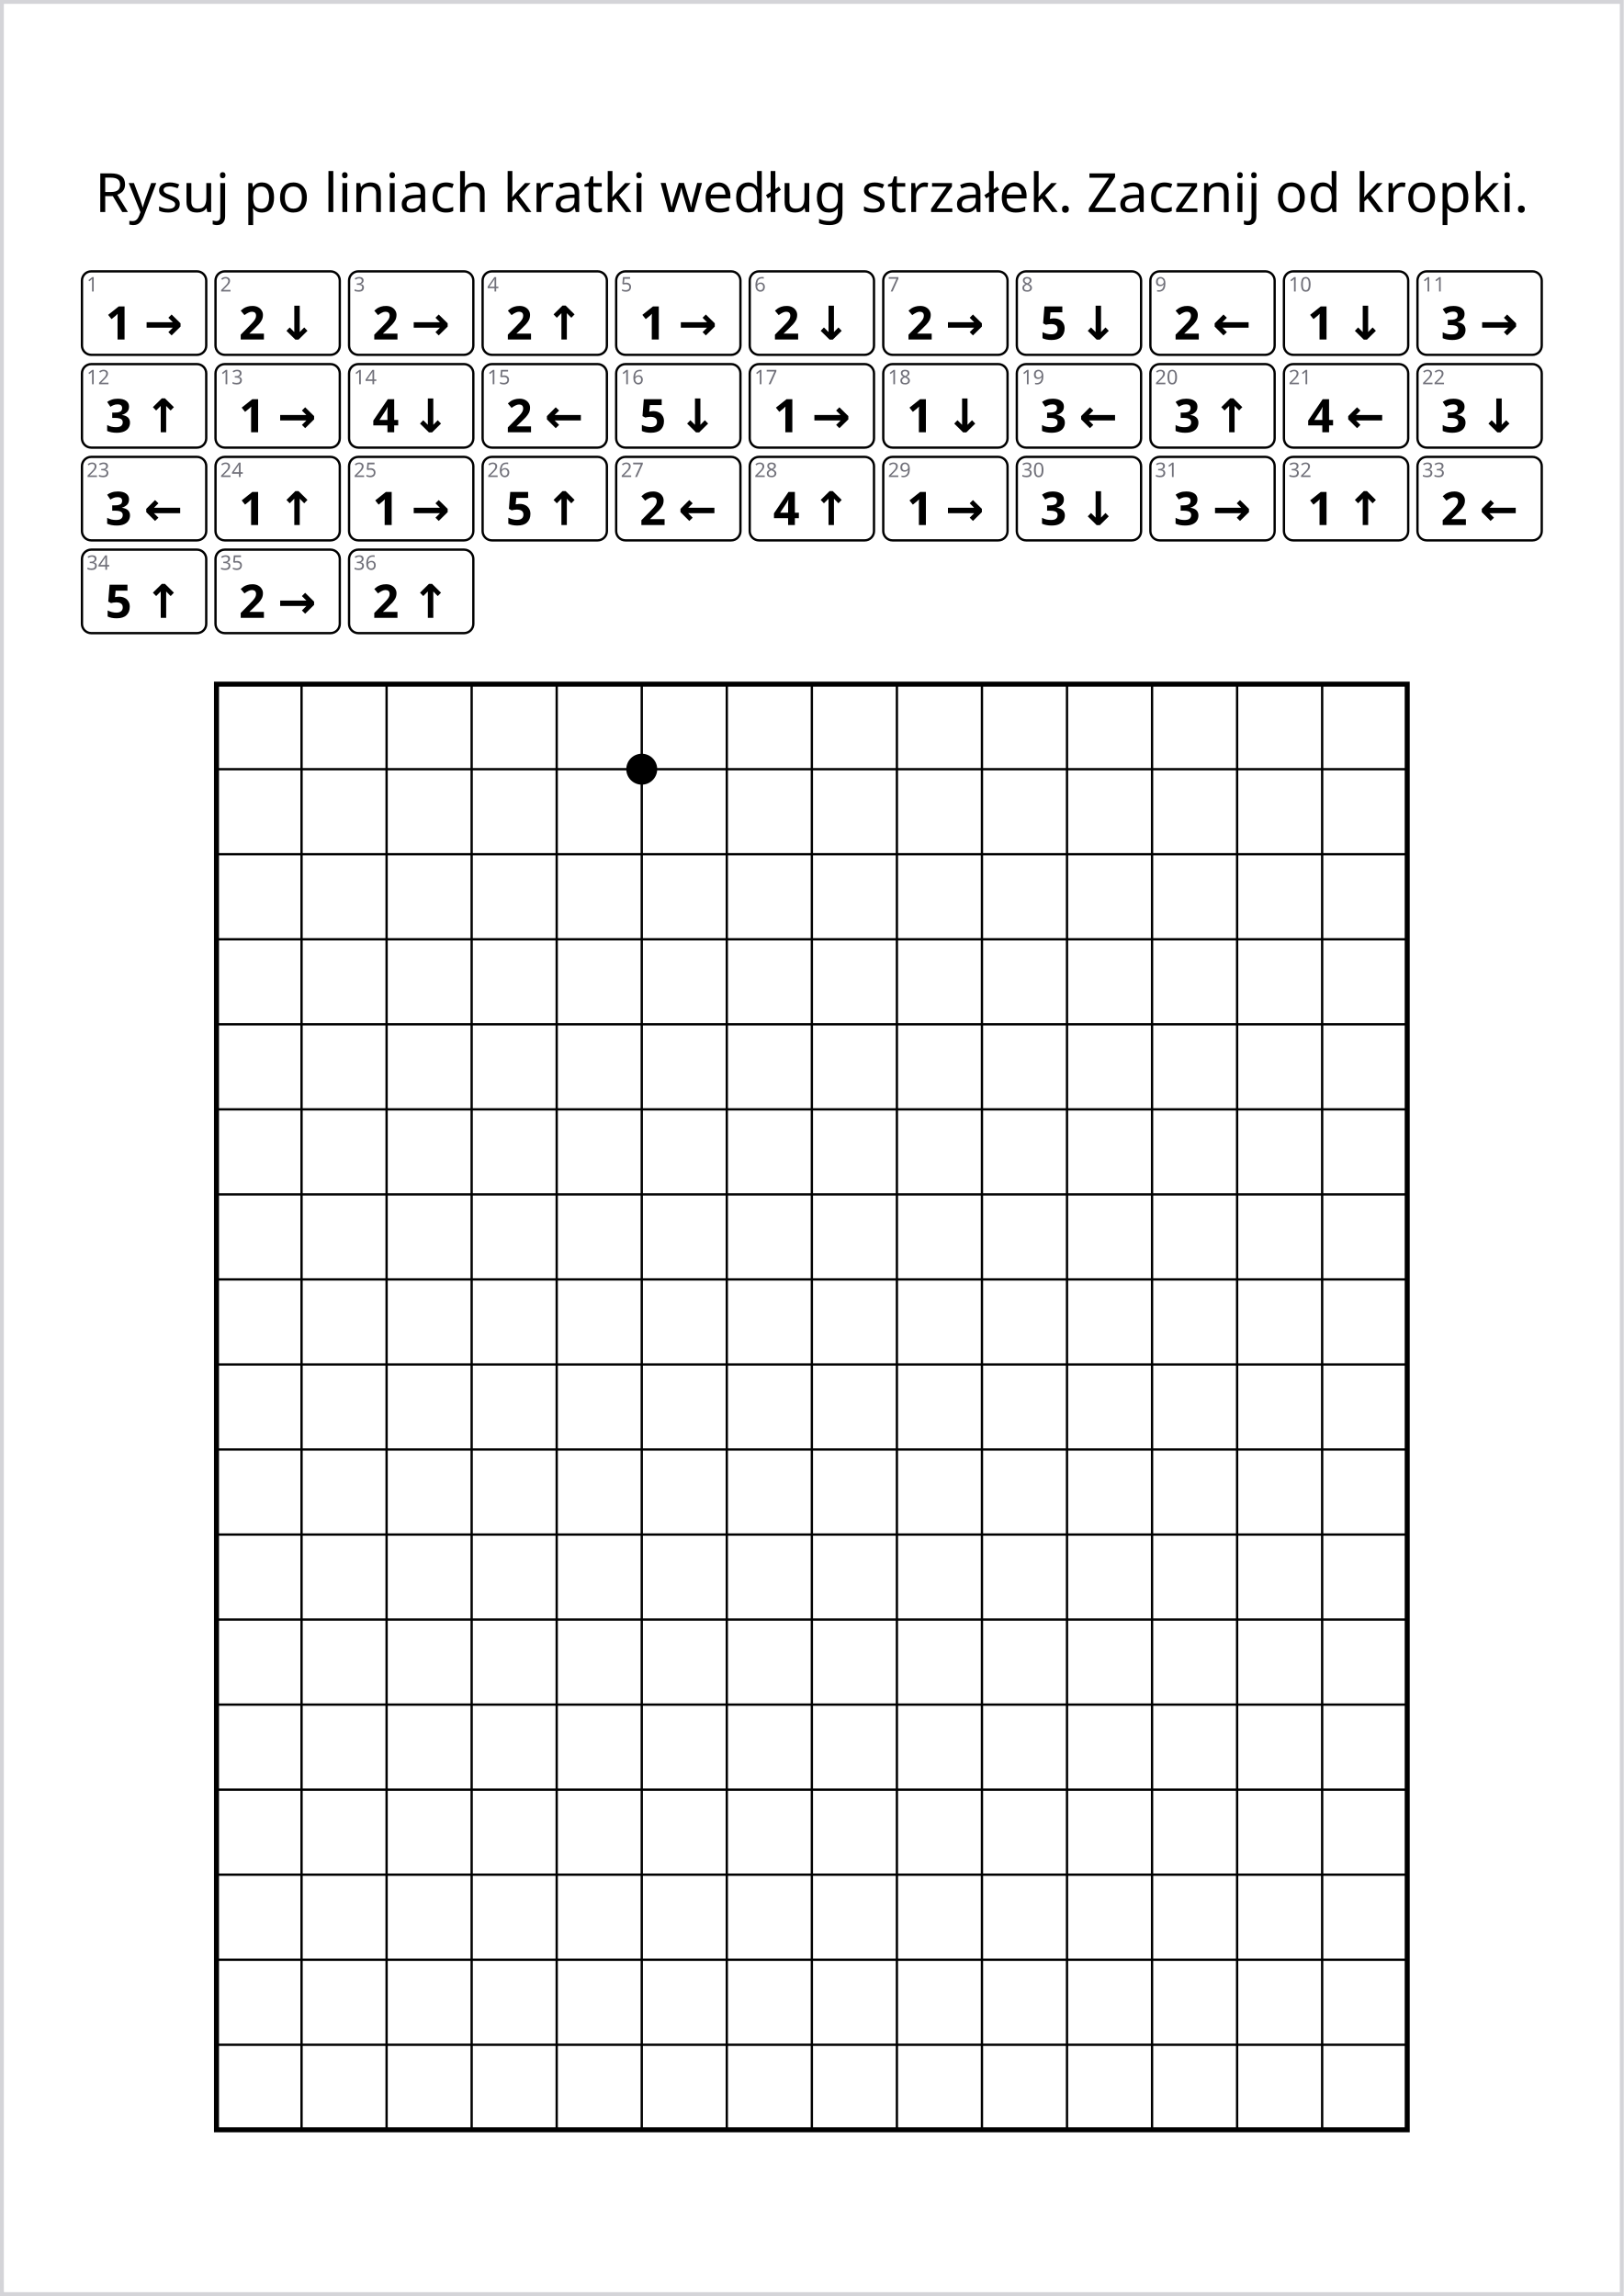
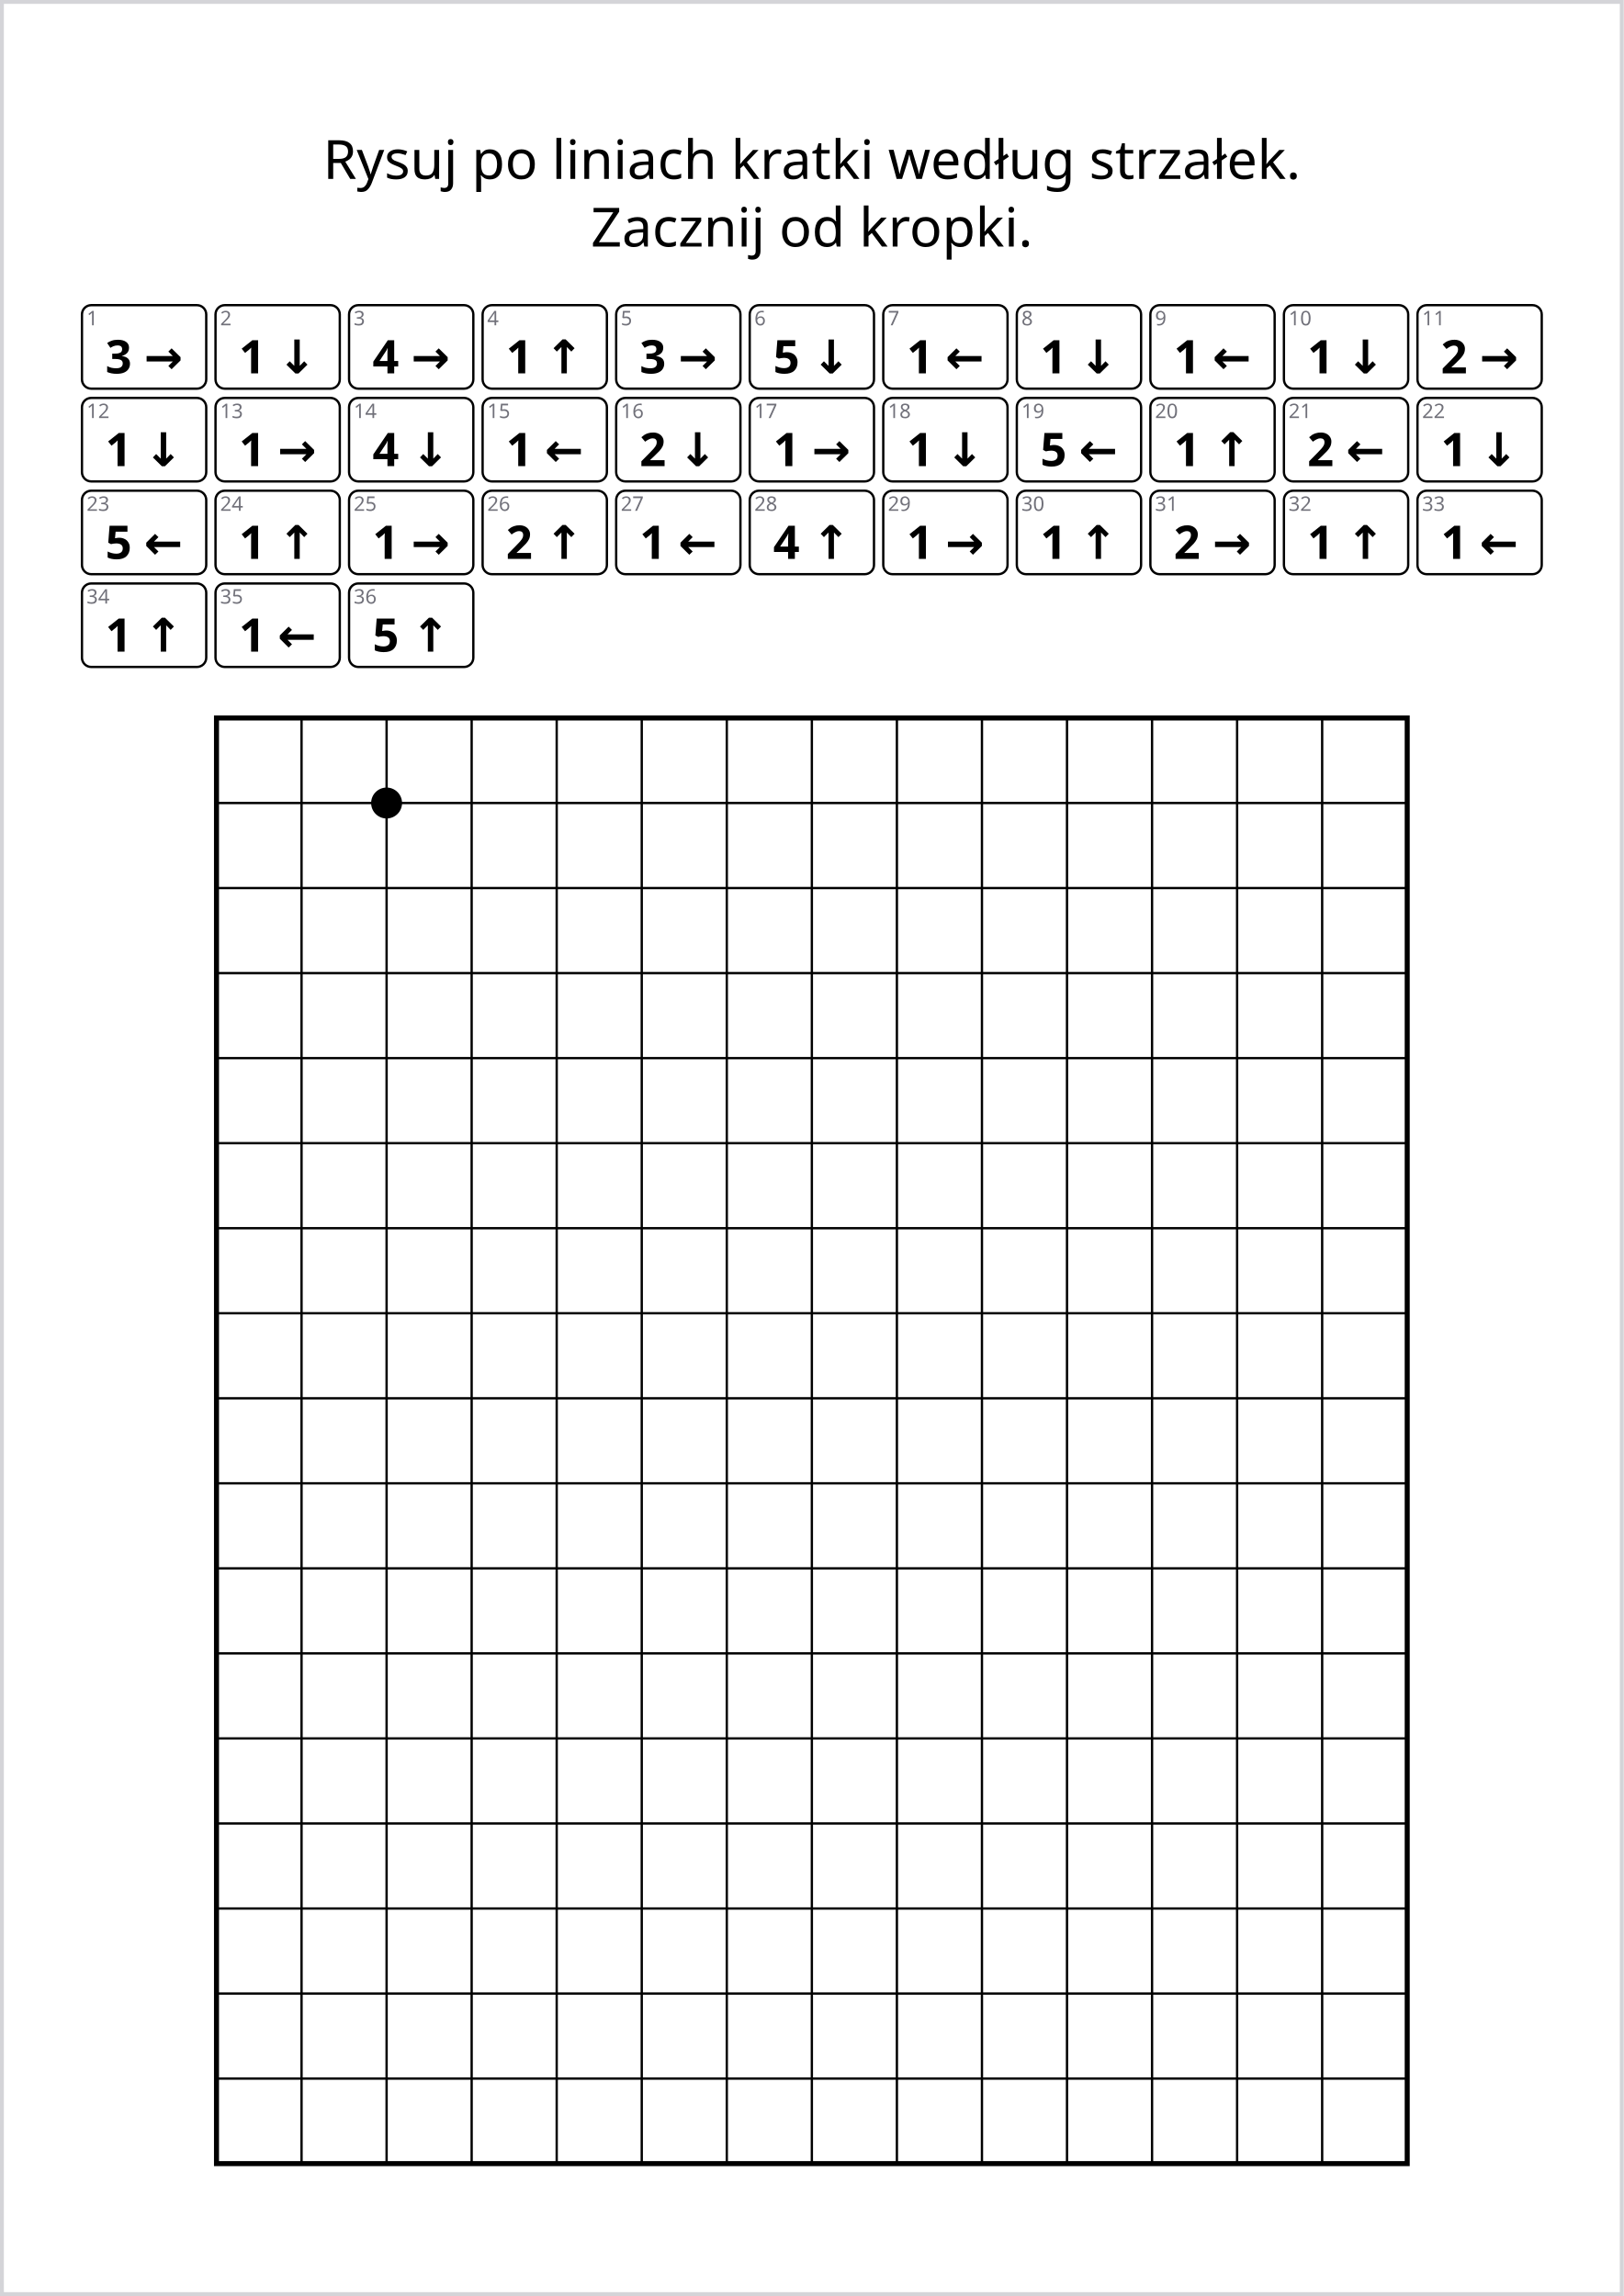
<svg xmlns="http://www.w3.org/2000/svg" viewBox="0 0 210 297" width="210" height="297">
  <rect width="210" height="297" fill="#fff" />
  <rect x="0.25" y="0.25" width="209.5" height="296.5" fill="none" stroke="#d4d4d8" stroke-width="0.5" />
-   <text x="105" y="25" fill="#000" font-family="ui-sans-serif, system-ui, sans-serif" font-size="7" text-anchor="middle" dominant-baseline="middle">Rysuj po liniach kratki według strzałek. Zacznij od kropki.</text>
-   <rect x="10.6" y="35.1" width="16.073" height="10.8" rx="1.2" fill="none" stroke="#000" stroke-width="0.3" />
-   <text x="11.2" y="37.7" fill="#71717a" font-family="ui-sans-serif, system-ui, sans-serif" font-size="2.6">1</text>
-   <text x="18.636" y="41.8" fill="#000" font-family="ui-sans-serif, system-ui, sans-serif" font-size="6" font-weight="bold" text-anchor="middle" dominant-baseline="middle">1 →</text>
-   <rect x="27.873" y="35.1" width="16.073" height="10.8" rx="1.2" fill="none" stroke="#000" stroke-width="0.3" />
-   <text x="28.473" y="37.7" fill="#71717a" font-family="ui-sans-serif, system-ui, sans-serif" font-size="2.6">2</text>
-   <text x="35.909" y="41.8" fill="#000" font-family="ui-sans-serif, system-ui, sans-serif" font-size="6" font-weight="bold" text-anchor="middle" dominant-baseline="middle">2 ↓</text>
-   <rect x="45.145" y="35.1" width="16.073" height="10.8" rx="1.2" fill="none" stroke="#000" stroke-width="0.3" />
-   <text x="45.745" y="37.7" fill="#71717a" font-family="ui-sans-serif, system-ui, sans-serif" font-size="2.6">3</text>
-   <text x="53.182" y="41.8" fill="#000" font-family="ui-sans-serif, system-ui, sans-serif" font-size="6" font-weight="bold" text-anchor="middle" dominant-baseline="middle">2 →</text>
-   <rect x="62.418" y="35.1" width="16.073" height="10.8" rx="1.2" fill="none" stroke="#000" stroke-width="0.3" />
-   <text x="63.018" y="37.7" fill="#71717a" font-family="ui-sans-serif, system-ui, sans-serif" font-size="2.6">4</text>
-   <text x="70.455" y="41.8" fill="#000" font-family="ui-sans-serif, system-ui, sans-serif" font-size="6" font-weight="bold" text-anchor="middle" dominant-baseline="middle">2 ↑</text>
-   <rect x="79.691" y="35.1" width="16.073" height="10.8" rx="1.2" fill="none" stroke="#000" stroke-width="0.3" />
-   <text x="80.291" y="37.7" fill="#71717a" font-family="ui-sans-serif, system-ui, sans-serif" font-size="2.6">5</text>
-   <text x="87.727" y="41.8" fill="#000" font-family="ui-sans-serif, system-ui, sans-serif" font-size="6" font-weight="bold" text-anchor="middle" dominant-baseline="middle">1 →</text>
-   <rect x="96.964" y="35.1" width="16.073" height="10.8" rx="1.2" fill="none" stroke="#000" stroke-width="0.3" />
-   <text x="97.564" y="37.7" fill="#71717a" font-family="ui-sans-serif, system-ui, sans-serif" font-size="2.6">6</text>
-   <text x="105" y="41.8" fill="#000" font-family="ui-sans-serif, system-ui, sans-serif" font-size="6" font-weight="bold" text-anchor="middle" dominant-baseline="middle">2 ↓</text>
-   <rect x="114.236" y="35.1" width="16.073" height="10.8" rx="1.2" fill="none" stroke="#000" stroke-width="0.3" />
-   <text x="114.836" y="37.7" fill="#71717a" font-family="ui-sans-serif, system-ui, sans-serif" font-size="2.6">7</text>
-   <text x="122.273" y="41.8" fill="#000" font-family="ui-sans-serif, system-ui, sans-serif" font-size="6" font-weight="bold" text-anchor="middle" dominant-baseline="middle">2 →</text>
-   <rect x="131.509" y="35.1" width="16.073" height="10.8" rx="1.2" fill="none" stroke="#000" stroke-width="0.3" />
-   <text x="132.109" y="37.7" fill="#71717a" font-family="ui-sans-serif, system-ui, sans-serif" font-size="2.6">8</text>
-   <text x="139.545" y="41.8" fill="#000" font-family="ui-sans-serif, system-ui, sans-serif" font-size="6" font-weight="bold" text-anchor="middle" dominant-baseline="middle">5 ↓</text>
-   <rect x="148.782" y="35.1" width="16.073" height="10.8" rx="1.2" fill="none" stroke="#000" stroke-width="0.3" />
-   <text x="149.382" y="37.7" fill="#71717a" font-family="ui-sans-serif, system-ui, sans-serif" font-size="2.6">9</text>
-   <text x="156.818" y="41.8" fill="#000" font-family="ui-sans-serif, system-ui, sans-serif" font-size="6" font-weight="bold" text-anchor="middle" dominant-baseline="middle">2 ←</text>
-   <rect x="166.055" y="35.1" width="16.073" height="10.8" rx="1.2" fill="none" stroke="#000" stroke-width="0.3" />
-   <text x="166.655" y="37.7" fill="#71717a" font-family="ui-sans-serif, system-ui, sans-serif" font-size="2.6">10</text>
-   <text x="174.091" y="41.8" fill="#000" font-family="ui-sans-serif, system-ui, sans-serif" font-size="6" font-weight="bold" text-anchor="middle" dominant-baseline="middle">1 ↓</text>
-   <rect x="183.327" y="35.1" width="16.073" height="10.8" rx="1.2" fill="none" stroke="#000" stroke-width="0.3" />
-   <text x="183.927" y="37.7" fill="#71717a" font-family="ui-sans-serif, system-ui, sans-serif" font-size="2.6">11</text>
-   <text x="191.364" y="41.8" fill="#000" font-family="ui-sans-serif, system-ui, sans-serif" font-size="6" font-weight="bold" text-anchor="middle" dominant-baseline="middle">3 →</text>
-   <rect x="10.6" y="47.1" width="16.073" height="10.8" rx="1.2" fill="none" stroke="#000" stroke-width="0.3" />
-   <text x="11.2" y="49.7" fill="#71717a" font-family="ui-sans-serif, system-ui, sans-serif" font-size="2.6">12</text>
-   <text x="18.636" y="53.8" fill="#000" font-family="ui-sans-serif, system-ui, sans-serif" font-size="6" font-weight="bold" text-anchor="middle" dominant-baseline="middle">3 ↑</text>
-   <rect x="27.873" y="47.1" width="16.073" height="10.8" rx="1.2" fill="none" stroke="#000" stroke-width="0.3" />
-   <text x="28.473" y="49.7" fill="#71717a" font-family="ui-sans-serif, system-ui, sans-serif" font-size="2.6">13</text>
-   <text x="35.909" y="53.8" fill="#000" font-family="ui-sans-serif, system-ui, sans-serif" font-size="6" font-weight="bold" text-anchor="middle" dominant-baseline="middle">1 →</text>
-   <rect x="45.145" y="47.1" width="16.073" height="10.8" rx="1.2" fill="none" stroke="#000" stroke-width="0.3" />
-   <text x="45.745" y="49.7" fill="#71717a" font-family="ui-sans-serif, system-ui, sans-serif" font-size="2.6">14</text>
-   <text x="53.182" y="53.8" fill="#000" font-family="ui-sans-serif, system-ui, sans-serif" font-size="6" font-weight="bold" text-anchor="middle" dominant-baseline="middle">4 ↓</text>
-   <rect x="62.418" y="47.1" width="16.073" height="10.8" rx="1.2" fill="none" stroke="#000" stroke-width="0.3" />
-   <text x="63.018" y="49.7" fill="#71717a" font-family="ui-sans-serif, system-ui, sans-serif" font-size="2.6">15</text>
-   <text x="70.455" y="53.8" fill="#000" font-family="ui-sans-serif, system-ui, sans-serif" font-size="6" font-weight="bold" text-anchor="middle" dominant-baseline="middle">2 ←</text>
-   <rect x="79.691" y="47.1" width="16.073" height="10.8" rx="1.2" fill="none" stroke="#000" stroke-width="0.3" />
-   <text x="80.291" y="49.7" fill="#71717a" font-family="ui-sans-serif, system-ui, sans-serif" font-size="2.6">16</text>
-   <text x="87.727" y="53.8" fill="#000" font-family="ui-sans-serif, system-ui, sans-serif" font-size="6" font-weight="bold" text-anchor="middle" dominant-baseline="middle">5 ↓</text>
-   <rect x="96.964" y="47.1" width="16.073" height="10.8" rx="1.2" fill="none" stroke="#000" stroke-width="0.3" />
-   <text x="97.564" y="49.7" fill="#71717a" font-family="ui-sans-serif, system-ui, sans-serif" font-size="2.6">17</text>
-   <text x="105" y="53.8" fill="#000" font-family="ui-sans-serif, system-ui, sans-serif" font-size="6" font-weight="bold" text-anchor="middle" dominant-baseline="middle">1 →</text>
-   <rect x="114.236" y="47.1" width="16.073" height="10.8" rx="1.2" fill="none" stroke="#000" stroke-width="0.3" />
-   <text x="114.836" y="49.7" fill="#71717a" font-family="ui-sans-serif, system-ui, sans-serif" font-size="2.6">18</text>
-   <text x="122.273" y="53.8" fill="#000" font-family="ui-sans-serif, system-ui, sans-serif" font-size="6" font-weight="bold" text-anchor="middle" dominant-baseline="middle">1 ↓</text>
-   <rect x="131.509" y="47.1" width="16.073" height="10.8" rx="1.2" fill="none" stroke="#000" stroke-width="0.3" />
-   <text x="132.109" y="49.7" fill="#71717a" font-family="ui-sans-serif, system-ui, sans-serif" font-size="2.6">19</text>
-   <text x="139.545" y="53.8" fill="#000" font-family="ui-sans-serif, system-ui, sans-serif" font-size="6" font-weight="bold" text-anchor="middle" dominant-baseline="middle">3 ←</text>
-   <rect x="148.782" y="47.1" width="16.073" height="10.8" rx="1.2" fill="none" stroke="#000" stroke-width="0.3" />
-   <text x="149.382" y="49.7" fill="#71717a" font-family="ui-sans-serif, system-ui, sans-serif" font-size="2.6">20</text>
-   <text x="156.818" y="53.8" fill="#000" font-family="ui-sans-serif, system-ui, sans-serif" font-size="6" font-weight="bold" text-anchor="middle" dominant-baseline="middle">3 ↑</text>
-   <rect x="166.055" y="47.1" width="16.073" height="10.8" rx="1.2" fill="none" stroke="#000" stroke-width="0.3" />
-   <text x="166.655" y="49.7" fill="#71717a" font-family="ui-sans-serif, system-ui, sans-serif" font-size="2.6">21</text>
-   <text x="174.091" y="53.8" fill="#000" font-family="ui-sans-serif, system-ui, sans-serif" font-size="6" font-weight="bold" text-anchor="middle" dominant-baseline="middle">4 ←</text>
-   <rect x="183.327" y="47.1" width="16.073" height="10.8" rx="1.2" fill="none" stroke="#000" stroke-width="0.3" />
-   <text x="183.927" y="49.7" fill="#71717a" font-family="ui-sans-serif, system-ui, sans-serif" font-size="2.6">22</text>
-   <text x="191.364" y="53.8" fill="#000" font-family="ui-sans-serif, system-ui, sans-serif" font-size="6" font-weight="bold" text-anchor="middle" dominant-baseline="middle">3 ↓</text>
-   <rect x="10.6" y="59.1" width="16.073" height="10.8" rx="1.2" fill="none" stroke="#000" stroke-width="0.3" />
-   <text x="11.2" y="61.7" fill="#71717a" font-family="ui-sans-serif, system-ui, sans-serif" font-size="2.6">23</text>
-   <text x="18.636" y="65.8" fill="#000" font-family="ui-sans-serif, system-ui, sans-serif" font-size="6" font-weight="bold" text-anchor="middle" dominant-baseline="middle">3 ←</text>
-   <rect x="27.873" y="59.1" width="16.073" height="10.8" rx="1.2" fill="none" stroke="#000" stroke-width="0.3" />
-   <text x="28.473" y="61.7" fill="#71717a" font-family="ui-sans-serif, system-ui, sans-serif" font-size="2.6">24</text>
-   <text x="35.909" y="65.8" fill="#000" font-family="ui-sans-serif, system-ui, sans-serif" font-size="6" font-weight="bold" text-anchor="middle" dominant-baseline="middle">1 ↑</text>
-   <rect x="45.145" y="59.1" width="16.073" height="10.8" rx="1.2" fill="none" stroke="#000" stroke-width="0.3" />
-   <text x="45.745" y="61.7" fill="#71717a" font-family="ui-sans-serif, system-ui, sans-serif" font-size="2.6">25</text>
-   <text x="53.182" y="65.8" fill="#000" font-family="ui-sans-serif, system-ui, sans-serif" font-size="6" font-weight="bold" text-anchor="middle" dominant-baseline="middle">1 →</text>
-   <rect x="62.418" y="59.1" width="16.073" height="10.8" rx="1.2" fill="none" stroke="#000" stroke-width="0.3" />
-   <text x="63.018" y="61.7" fill="#71717a" font-family="ui-sans-serif, system-ui, sans-serif" font-size="2.6">26</text>
-   <text x="70.455" y="65.8" fill="#000" font-family="ui-sans-serif, system-ui, sans-serif" font-size="6" font-weight="bold" text-anchor="middle" dominant-baseline="middle">5 ↑</text>
-   <rect x="79.691" y="59.1" width="16.073" height="10.8" rx="1.2" fill="none" stroke="#000" stroke-width="0.3" />
-   <text x="80.291" y="61.7" fill="#71717a" font-family="ui-sans-serif, system-ui, sans-serif" font-size="2.6">27</text>
-   <text x="87.727" y="65.8" fill="#000" font-family="ui-sans-serif, system-ui, sans-serif" font-size="6" font-weight="bold" text-anchor="middle" dominant-baseline="middle">2 ←</text>
-   <rect x="96.964" y="59.1" width="16.073" height="10.8" rx="1.2" fill="none" stroke="#000" stroke-width="0.3" />
-   <text x="97.564" y="61.7" fill="#71717a" font-family="ui-sans-serif, system-ui, sans-serif" font-size="2.6">28</text>
-   <text x="105" y="65.8" fill="#000" font-family="ui-sans-serif, system-ui, sans-serif" font-size="6" font-weight="bold" text-anchor="middle" dominant-baseline="middle">4 ↑</text>
-   <rect x="114.236" y="59.1" width="16.073" height="10.8" rx="1.2" fill="none" stroke="#000" stroke-width="0.3" />
-   <text x="114.836" y="61.7" fill="#71717a" font-family="ui-sans-serif, system-ui, sans-serif" font-size="2.6">29</text>
-   <text x="122.273" y="65.8" fill="#000" font-family="ui-sans-serif, system-ui, sans-serif" font-size="6" font-weight="bold" text-anchor="middle" dominant-baseline="middle">1 →</text>
-   <rect x="131.509" y="59.1" width="16.073" height="10.8" rx="1.2" fill="none" stroke="#000" stroke-width="0.3" />
-   <text x="132.109" y="61.7" fill="#71717a" font-family="ui-sans-serif, system-ui, sans-serif" font-size="2.6">30</text>
-   <text x="139.545" y="65.8" fill="#000" font-family="ui-sans-serif, system-ui, sans-serif" font-size="6" font-weight="bold" text-anchor="middle" dominant-baseline="middle">3 ↓</text>
-   <rect x="148.782" y="59.1" width="16.073" height="10.8" rx="1.2" fill="none" stroke="#000" stroke-width="0.3" />
-   <text x="149.382" y="61.7" fill="#71717a" font-family="ui-sans-serif, system-ui, sans-serif" font-size="2.6">31</text>
-   <text x="156.818" y="65.8" fill="#000" font-family="ui-sans-serif, system-ui, sans-serif" font-size="6" font-weight="bold" text-anchor="middle" dominant-baseline="middle">3 →</text>
-   <rect x="166.055" y="59.1" width="16.073" height="10.8" rx="1.2" fill="none" stroke="#000" stroke-width="0.3" />
-   <text x="166.655" y="61.7" fill="#71717a" font-family="ui-sans-serif, system-ui, sans-serif" font-size="2.6">32</text>
-   <text x="174.091" y="65.8" fill="#000" font-family="ui-sans-serif, system-ui, sans-serif" font-size="6" font-weight="bold" text-anchor="middle" dominant-baseline="middle">1 ↑</text>
-   <rect x="183.327" y="59.1" width="16.073" height="10.8" rx="1.2" fill="none" stroke="#000" stroke-width="0.3" />
-   <text x="183.927" y="61.7" fill="#71717a" font-family="ui-sans-serif, system-ui, sans-serif" font-size="2.6">33</text>
-   <text x="191.364" y="65.8" fill="#000" font-family="ui-sans-serif, system-ui, sans-serif" font-size="6" font-weight="bold" text-anchor="middle" dominant-baseline="middle">2 ←</text>
-   <rect x="10.6" y="71.1" width="16.073" height="10.8" rx="1.2" fill="none" stroke="#000" stroke-width="0.3" />
-   <text x="11.2" y="73.7" fill="#71717a" font-family="ui-sans-serif, system-ui, sans-serif" font-size="2.6">34</text>
-   <text x="18.636" y="77.8" fill="#000" font-family="ui-sans-serif, system-ui, sans-serif" font-size="6" font-weight="bold" text-anchor="middle" dominant-baseline="middle">5 ↑</text>
-   <rect x="27.873" y="71.1" width="16.073" height="10.8" rx="1.2" fill="none" stroke="#000" stroke-width="0.3" />
-   <text x="28.473" y="73.7" fill="#71717a" font-family="ui-sans-serif, system-ui, sans-serif" font-size="2.6">35</text>
-   <text x="35.909" y="77.8" fill="#000" font-family="ui-sans-serif, system-ui, sans-serif" font-size="6" font-weight="bold" text-anchor="middle" dominant-baseline="middle">2 →</text>
-   <rect x="45.145" y="71.1" width="16.073" height="10.8" rx="1.2" fill="none" stroke="#000" stroke-width="0.3" />
-   <text x="45.745" y="73.7" fill="#71717a" font-family="ui-sans-serif, system-ui, sans-serif" font-size="2.6">36</text>
-   <text x="53.182" y="77.8" fill="#000" font-family="ui-sans-serif, system-ui, sans-serif" font-size="6" font-weight="bold" text-anchor="middle" dominant-baseline="middle">2 ↑</text>
+   <text x="105" y="23.145" fill="#000" font-family="ui-sans-serif, system-ui, sans-serif" font-size="7" text-anchor="middle">Rysuj po liniach kratki według strzałek.</text>
+   <text x="105" y="31.895" fill="#000" font-family="ui-sans-serif, system-ui, sans-serif" font-size="7" text-anchor="middle">Zacznij od kropki.</text>
+   <rect x="10.6" y="39.475" width="16.073" height="10.8" rx="1.2" fill="none" stroke="#000" stroke-width="0.3" />
+   <text x="11.2" y="42.075" fill="#71717a" font-family="ui-sans-serif, system-ui, sans-serif" font-size="2.6">1</text>
+   <text x="18.636" y="46.175" fill="#000" font-family="ui-sans-serif, system-ui, sans-serif" font-size="6" font-weight="bold" text-anchor="middle" dominant-baseline="middle">3 →</text>
+   <rect x="27.873" y="39.475" width="16.073" height="10.8" rx="1.2" fill="none" stroke="#000" stroke-width="0.3" />
+   <text x="28.473" y="42.075" fill="#71717a" font-family="ui-sans-serif, system-ui, sans-serif" font-size="2.6">2</text>
+   <text x="35.909" y="46.175" fill="#000" font-family="ui-sans-serif, system-ui, sans-serif" font-size="6" font-weight="bold" text-anchor="middle" dominant-baseline="middle">1 ↓</text>
+   <rect x="45.145" y="39.475" width="16.073" height="10.8" rx="1.2" fill="none" stroke="#000" stroke-width="0.3" />
+   <text x="45.745" y="42.075" fill="#71717a" font-family="ui-sans-serif, system-ui, sans-serif" font-size="2.6">3</text>
+   <text x="53.182" y="46.175" fill="#000" font-family="ui-sans-serif, system-ui, sans-serif" font-size="6" font-weight="bold" text-anchor="middle" dominant-baseline="middle">4 →</text>
+   <rect x="62.418" y="39.475" width="16.073" height="10.8" rx="1.2" fill="none" stroke="#000" stroke-width="0.3" />
+   <text x="63.018" y="42.075" fill="#71717a" font-family="ui-sans-serif, system-ui, sans-serif" font-size="2.6">4</text>
+   <text x="70.455" y="46.175" fill="#000" font-family="ui-sans-serif, system-ui, sans-serif" font-size="6" font-weight="bold" text-anchor="middle" dominant-baseline="middle">1 ↑</text>
+   <rect x="79.691" y="39.475" width="16.073" height="10.8" rx="1.2" fill="none" stroke="#000" stroke-width="0.3" />
+   <text x="80.291" y="42.075" fill="#71717a" font-family="ui-sans-serif, system-ui, sans-serif" font-size="2.6">5</text>
+   <text x="87.727" y="46.175" fill="#000" font-family="ui-sans-serif, system-ui, sans-serif" font-size="6" font-weight="bold" text-anchor="middle" dominant-baseline="middle">3 →</text>
+   <rect x="96.964" y="39.475" width="16.073" height="10.8" rx="1.2" fill="none" stroke="#000" stroke-width="0.3" />
+   <text x="97.564" y="42.075" fill="#71717a" font-family="ui-sans-serif, system-ui, sans-serif" font-size="2.6">6</text>
+   <text x="105" y="46.175" fill="#000" font-family="ui-sans-serif, system-ui, sans-serif" font-size="6" font-weight="bold" text-anchor="middle" dominant-baseline="middle">5 ↓</text>
+   <rect x="114.236" y="39.475" width="16.073" height="10.8" rx="1.2" fill="none" stroke="#000" stroke-width="0.3" />
+   <text x="114.836" y="42.075" fill="#71717a" font-family="ui-sans-serif, system-ui, sans-serif" font-size="2.6">7</text>
+   <text x="122.273" y="46.175" fill="#000" font-family="ui-sans-serif, system-ui, sans-serif" font-size="6" font-weight="bold" text-anchor="middle" dominant-baseline="middle">1 ←</text>
+   <rect x="131.509" y="39.475" width="16.073" height="10.8" rx="1.2" fill="none" stroke="#000" stroke-width="0.3" />
+   <text x="132.109" y="42.075" fill="#71717a" font-family="ui-sans-serif, system-ui, sans-serif" font-size="2.6">8</text>
+   <text x="139.545" y="46.175" fill="#000" font-family="ui-sans-serif, system-ui, sans-serif" font-size="6" font-weight="bold" text-anchor="middle" dominant-baseline="middle">1 ↓</text>
+   <rect x="148.782" y="39.475" width="16.073" height="10.8" rx="1.2" fill="none" stroke="#000" stroke-width="0.3" />
+   <text x="149.382" y="42.075" fill="#71717a" font-family="ui-sans-serif, system-ui, sans-serif" font-size="2.6">9</text>
+   <text x="156.818" y="46.175" fill="#000" font-family="ui-sans-serif, system-ui, sans-serif" font-size="6" font-weight="bold" text-anchor="middle" dominant-baseline="middle">1 ←</text>
+   <rect x="166.055" y="39.475" width="16.073" height="10.8" rx="1.2" fill="none" stroke="#000" stroke-width="0.3" />
+   <text x="166.655" y="42.075" fill="#71717a" font-family="ui-sans-serif, system-ui, sans-serif" font-size="2.6">10</text>
+   <text x="174.091" y="46.175" fill="#000" font-family="ui-sans-serif, system-ui, sans-serif" font-size="6" font-weight="bold" text-anchor="middle" dominant-baseline="middle">1 ↓</text>
+   <rect x="183.327" y="39.475" width="16.073" height="10.8" rx="1.2" fill="none" stroke="#000" stroke-width="0.3" />
+   <text x="183.927" y="42.075" fill="#71717a" font-family="ui-sans-serif, system-ui, sans-serif" font-size="2.6">11</text>
+   <text x="191.364" y="46.175" fill="#000" font-family="ui-sans-serif, system-ui, sans-serif" font-size="6" font-weight="bold" text-anchor="middle" dominant-baseline="middle">2 →</text>
+   <rect x="10.6" y="51.475" width="16.073" height="10.8" rx="1.2" fill="none" stroke="#000" stroke-width="0.3" />
+   <text x="11.2" y="54.075" fill="#71717a" font-family="ui-sans-serif, system-ui, sans-serif" font-size="2.6">12</text>
+   <text x="18.636" y="58.175" fill="#000" font-family="ui-sans-serif, system-ui, sans-serif" font-size="6" font-weight="bold" text-anchor="middle" dominant-baseline="middle">1 ↓</text>
+   <rect x="27.873" y="51.475" width="16.073" height="10.8" rx="1.2" fill="none" stroke="#000" stroke-width="0.3" />
+   <text x="28.473" y="54.075" fill="#71717a" font-family="ui-sans-serif, system-ui, sans-serif" font-size="2.6">13</text>
+   <text x="35.909" y="58.175" fill="#000" font-family="ui-sans-serif, system-ui, sans-serif" font-size="6" font-weight="bold" text-anchor="middle" dominant-baseline="middle">1 →</text>
+   <rect x="45.145" y="51.475" width="16.073" height="10.8" rx="1.2" fill="none" stroke="#000" stroke-width="0.3" />
+   <text x="45.745" y="54.075" fill="#71717a" font-family="ui-sans-serif, system-ui, sans-serif" font-size="2.6">14</text>
+   <text x="53.182" y="58.175" fill="#000" font-family="ui-sans-serif, system-ui, sans-serif" font-size="6" font-weight="bold" text-anchor="middle" dominant-baseline="middle">4 ↓</text>
+   <rect x="62.418" y="51.475" width="16.073" height="10.8" rx="1.2" fill="none" stroke="#000" stroke-width="0.3" />
+   <text x="63.018" y="54.075" fill="#71717a" font-family="ui-sans-serif, system-ui, sans-serif" font-size="2.6">15</text>
+   <text x="70.455" y="58.175" fill="#000" font-family="ui-sans-serif, system-ui, sans-serif" font-size="6" font-weight="bold" text-anchor="middle" dominant-baseline="middle">1 ←</text>
+   <rect x="79.691" y="51.475" width="16.073" height="10.8" rx="1.2" fill="none" stroke="#000" stroke-width="0.3" />
+   <text x="80.291" y="54.075" fill="#71717a" font-family="ui-sans-serif, system-ui, sans-serif" font-size="2.6">16</text>
+   <text x="87.727" y="58.175" fill="#000" font-family="ui-sans-serif, system-ui, sans-serif" font-size="6" font-weight="bold" text-anchor="middle" dominant-baseline="middle">2 ↓</text>
+   <rect x="96.964" y="51.475" width="16.073" height="10.8" rx="1.2" fill="none" stroke="#000" stroke-width="0.3" />
+   <text x="97.564" y="54.075" fill="#71717a" font-family="ui-sans-serif, system-ui, sans-serif" font-size="2.6">17</text>
+   <text x="105" y="58.175" fill="#000" font-family="ui-sans-serif, system-ui, sans-serif" font-size="6" font-weight="bold" text-anchor="middle" dominant-baseline="middle">1 →</text>
+   <rect x="114.236" y="51.475" width="16.073" height="10.8" rx="1.2" fill="none" stroke="#000" stroke-width="0.3" />
+   <text x="114.836" y="54.075" fill="#71717a" font-family="ui-sans-serif, system-ui, sans-serif" font-size="2.6">18</text>
+   <text x="122.273" y="58.175" fill="#000" font-family="ui-sans-serif, system-ui, sans-serif" font-size="6" font-weight="bold" text-anchor="middle" dominant-baseline="middle">1 ↓</text>
+   <rect x="131.509" y="51.475" width="16.073" height="10.8" rx="1.2" fill="none" stroke="#000" stroke-width="0.3" />
+   <text x="132.109" y="54.075" fill="#71717a" font-family="ui-sans-serif, system-ui, sans-serif" font-size="2.6">19</text>
+   <text x="139.545" y="58.175" fill="#000" font-family="ui-sans-serif, system-ui, sans-serif" font-size="6" font-weight="bold" text-anchor="middle" dominant-baseline="middle">5 ←</text>
+   <rect x="148.782" y="51.475" width="16.073" height="10.8" rx="1.2" fill="none" stroke="#000" stroke-width="0.3" />
+   <text x="149.382" y="54.075" fill="#71717a" font-family="ui-sans-serif, system-ui, sans-serif" font-size="2.6">20</text>
+   <text x="156.818" y="58.175" fill="#000" font-family="ui-sans-serif, system-ui, sans-serif" font-size="6" font-weight="bold" text-anchor="middle" dominant-baseline="middle">1 ↑</text>
+   <rect x="166.055" y="51.475" width="16.073" height="10.8" rx="1.2" fill="none" stroke="#000" stroke-width="0.3" />
+   <text x="166.655" y="54.075" fill="#71717a" font-family="ui-sans-serif, system-ui, sans-serif" font-size="2.6">21</text>
+   <text x="174.091" y="58.175" fill="#000" font-family="ui-sans-serif, system-ui, sans-serif" font-size="6" font-weight="bold" text-anchor="middle" dominant-baseline="middle">2 ←</text>
+   <rect x="183.327" y="51.475" width="16.073" height="10.8" rx="1.2" fill="none" stroke="#000" stroke-width="0.3" />
+   <text x="183.927" y="54.075" fill="#71717a" font-family="ui-sans-serif, system-ui, sans-serif" font-size="2.6">22</text>
+   <text x="191.364" y="58.175" fill="#000" font-family="ui-sans-serif, system-ui, sans-serif" font-size="6" font-weight="bold" text-anchor="middle" dominant-baseline="middle">1 ↓</text>
+   <rect x="10.6" y="63.475" width="16.073" height="10.8" rx="1.2" fill="none" stroke="#000" stroke-width="0.3" />
+   <text x="11.2" y="66.075" fill="#71717a" font-family="ui-sans-serif, system-ui, sans-serif" font-size="2.6">23</text>
+   <text x="18.636" y="70.175" fill="#000" font-family="ui-sans-serif, system-ui, sans-serif" font-size="6" font-weight="bold" text-anchor="middle" dominant-baseline="middle">5 ←</text>
+   <rect x="27.873" y="63.475" width="16.073" height="10.8" rx="1.2" fill="none" stroke="#000" stroke-width="0.3" />
+   <text x="28.473" y="66.075" fill="#71717a" font-family="ui-sans-serif, system-ui, sans-serif" font-size="2.6">24</text>
+   <text x="35.909" y="70.175" fill="#000" font-family="ui-sans-serif, system-ui, sans-serif" font-size="6" font-weight="bold" text-anchor="middle" dominant-baseline="middle">1 ↑</text>
+   <rect x="45.145" y="63.475" width="16.073" height="10.8" rx="1.2" fill="none" stroke="#000" stroke-width="0.3" />
+   <text x="45.745" y="66.075" fill="#71717a" font-family="ui-sans-serif, system-ui, sans-serif" font-size="2.6">25</text>
+   <text x="53.182" y="70.175" fill="#000" font-family="ui-sans-serif, system-ui, sans-serif" font-size="6" font-weight="bold" text-anchor="middle" dominant-baseline="middle">1 →</text>
+   <rect x="62.418" y="63.475" width="16.073" height="10.8" rx="1.2" fill="none" stroke="#000" stroke-width="0.3" />
+   <text x="63.018" y="66.075" fill="#71717a" font-family="ui-sans-serif, system-ui, sans-serif" font-size="2.6">26</text>
+   <text x="70.455" y="70.175" fill="#000" font-family="ui-sans-serif, system-ui, sans-serif" font-size="6" font-weight="bold" text-anchor="middle" dominant-baseline="middle">2 ↑</text>
+   <rect x="79.691" y="63.475" width="16.073" height="10.8" rx="1.2" fill="none" stroke="#000" stroke-width="0.3" />
+   <text x="80.291" y="66.075" fill="#71717a" font-family="ui-sans-serif, system-ui, sans-serif" font-size="2.6">27</text>
+   <text x="87.727" y="70.175" fill="#000" font-family="ui-sans-serif, system-ui, sans-serif" font-size="6" font-weight="bold" text-anchor="middle" dominant-baseline="middle">1 ←</text>
+   <rect x="96.964" y="63.475" width="16.073" height="10.8" rx="1.2" fill="none" stroke="#000" stroke-width="0.3" />
+   <text x="97.564" y="66.075" fill="#71717a" font-family="ui-sans-serif, system-ui, sans-serif" font-size="2.6">28</text>
+   <text x="105" y="70.175" fill="#000" font-family="ui-sans-serif, system-ui, sans-serif" font-size="6" font-weight="bold" text-anchor="middle" dominant-baseline="middle">4 ↑</text>
+   <rect x="114.236" y="63.475" width="16.073" height="10.8" rx="1.2" fill="none" stroke="#000" stroke-width="0.3" />
+   <text x="114.836" y="66.075" fill="#71717a" font-family="ui-sans-serif, system-ui, sans-serif" font-size="2.6">29</text>
+   <text x="122.273" y="70.175" fill="#000" font-family="ui-sans-serif, system-ui, sans-serif" font-size="6" font-weight="bold" text-anchor="middle" dominant-baseline="middle">1 →</text>
+   <rect x="131.509" y="63.475" width="16.073" height="10.8" rx="1.2" fill="none" stroke="#000" stroke-width="0.3" />
+   <text x="132.109" y="66.075" fill="#71717a" font-family="ui-sans-serif, system-ui, sans-serif" font-size="2.6">30</text>
+   <text x="139.545" y="70.175" fill="#000" font-family="ui-sans-serif, system-ui, sans-serif" font-size="6" font-weight="bold" text-anchor="middle" dominant-baseline="middle">1 ↑</text>
+   <rect x="148.782" y="63.475" width="16.073" height="10.8" rx="1.2" fill="none" stroke="#000" stroke-width="0.3" />
+   <text x="149.382" y="66.075" fill="#71717a" font-family="ui-sans-serif, system-ui, sans-serif" font-size="2.6">31</text>
+   <text x="156.818" y="70.175" fill="#000" font-family="ui-sans-serif, system-ui, sans-serif" font-size="6" font-weight="bold" text-anchor="middle" dominant-baseline="middle">2 →</text>
+   <rect x="166.055" y="63.475" width="16.073" height="10.8" rx="1.2" fill="none" stroke="#000" stroke-width="0.3" />
+   <text x="166.655" y="66.075" fill="#71717a" font-family="ui-sans-serif, system-ui, sans-serif" font-size="2.6">32</text>
+   <text x="174.091" y="70.175" fill="#000" font-family="ui-sans-serif, system-ui, sans-serif" font-size="6" font-weight="bold" text-anchor="middle" dominant-baseline="middle">1 ↑</text>
+   <rect x="183.327" y="63.475" width="16.073" height="10.8" rx="1.2" fill="none" stroke="#000" stroke-width="0.3" />
+   <text x="183.927" y="66.075" fill="#71717a" font-family="ui-sans-serif, system-ui, sans-serif" font-size="2.6">33</text>
+   <text x="191.364" y="70.175" fill="#000" font-family="ui-sans-serif, system-ui, sans-serif" font-size="6" font-weight="bold" text-anchor="middle" dominant-baseline="middle">1 ←</text>
+   <rect x="10.6" y="75.475" width="16.073" height="10.8" rx="1.2" fill="none" stroke="#000" stroke-width="0.3" />
+   <text x="11.2" y="78.075" fill="#71717a" font-family="ui-sans-serif, system-ui, sans-serif" font-size="2.6">34</text>
+   <text x="18.636" y="82.175" fill="#000" font-family="ui-sans-serif, system-ui, sans-serif" font-size="6" font-weight="bold" text-anchor="middle" dominant-baseline="middle">1 ↑</text>
+   <rect x="27.873" y="75.475" width="16.073" height="10.8" rx="1.2" fill="none" stroke="#000" stroke-width="0.3" />
+   <text x="28.473" y="78.075" fill="#71717a" font-family="ui-sans-serif, system-ui, sans-serif" font-size="2.6">35</text>
+   <text x="35.909" y="82.175" fill="#000" font-family="ui-sans-serif, system-ui, sans-serif" font-size="6" font-weight="bold" text-anchor="middle" dominant-baseline="middle">1 ←</text>
+   <rect x="45.145" y="75.475" width="16.073" height="10.8" rx="1.2" fill="none" stroke="#000" stroke-width="0.3" />
+   <text x="45.745" y="78.075" fill="#71717a" font-family="ui-sans-serif, system-ui, sans-serif" font-size="2.6">36</text>
+   <text x="53.182" y="82.175" fill="#000" font-family="ui-sans-serif, system-ui, sans-serif" font-size="6" font-weight="bold" text-anchor="middle" dominant-baseline="middle">5 ↑</text>
  <g fill="none" stroke="#000" stroke-width="0.3">
-     <line x1="39" y1="88.5" x2="39" y2="275.5" />
-     <line x1="50" y1="88.5" x2="50" y2="275.5" />
-     <line x1="61" y1="88.5" x2="61" y2="275.5" />
-     <line x1="72" y1="88.5" x2="72" y2="275.5" />
-     <line x1="83" y1="88.5" x2="83" y2="275.5" />
-     <line x1="94" y1="88.5" x2="94" y2="275.5" />
-     <line x1="105" y1="88.5" x2="105" y2="275.5" />
-     <line x1="116" y1="88.5" x2="116" y2="275.5" />
-     <line x1="127" y1="88.5" x2="127" y2="275.5" />
-     <line x1="138" y1="88.5" x2="138" y2="275.5" />
-     <line x1="149" y1="88.5" x2="149" y2="275.5" />
-     <line x1="160" y1="88.5" x2="160" y2="275.5" />
-     <line x1="171" y1="88.5" x2="171" y2="275.5" />
-     <line x1="28" y1="99.5" x2="182" y2="99.5" />
-     <line x1="28" y1="110.5" x2="182" y2="110.5" />
-     <line x1="28" y1="121.5" x2="182" y2="121.5" />
-     <line x1="28" y1="132.5" x2="182" y2="132.5" />
-     <line x1="28" y1="143.5" x2="182" y2="143.5" />
-     <line x1="28" y1="154.5" x2="182" y2="154.5" />
-     <line x1="28" y1="165.5" x2="182" y2="165.5" />
-     <line x1="28" y1="176.5" x2="182" y2="176.5" />
-     <line x1="28" y1="187.5" x2="182" y2="187.5" />
-     <line x1="28" y1="198.5" x2="182" y2="198.5" />
-     <line x1="28" y1="209.5" x2="182" y2="209.5" />
-     <line x1="28" y1="220.5" x2="182" y2="220.5" />
-     <line x1="28" y1="231.5" x2="182" y2="231.5" />
-     <line x1="28" y1="242.5" x2="182" y2="242.5" />
-     <line x1="28" y1="253.5" x2="182" y2="253.5" />
-     <line x1="28" y1="264.5" x2="182" y2="264.5" />
+     <line x1="39" y1="92.875" x2="39" y2="279.875" />
+     <line x1="50" y1="92.875" x2="50" y2="279.875" />
+     <line x1="61" y1="92.875" x2="61" y2="279.875" />
+     <line x1="72" y1="92.875" x2="72" y2="279.875" />
+     <line x1="83" y1="92.875" x2="83" y2="279.875" />
+     <line x1="94" y1="92.875" x2="94" y2="279.875" />
+     <line x1="105" y1="92.875" x2="105" y2="279.875" />
+     <line x1="116" y1="92.875" x2="116" y2="279.875" />
+     <line x1="127" y1="92.875" x2="127" y2="279.875" />
+     <line x1="138" y1="92.875" x2="138" y2="279.875" />
+     <line x1="149" y1="92.875" x2="149" y2="279.875" />
+     <line x1="160" y1="92.875" x2="160" y2="279.875" />
+     <line x1="171" y1="92.875" x2="171" y2="279.875" />
+     <line x1="28" y1="103.875" x2="182" y2="103.875" />
+     <line x1="28" y1="114.875" x2="182" y2="114.875" />
+     <line x1="28" y1="125.875" x2="182" y2="125.875" />
+     <line x1="28" y1="136.875" x2="182" y2="136.875" />
+     <line x1="28" y1="147.875" x2="182" y2="147.875" />
+     <line x1="28" y1="158.875" x2="182" y2="158.875" />
+     <line x1="28" y1="169.875" x2="182" y2="169.875" />
+     <line x1="28" y1="180.875" x2="182" y2="180.875" />
+     <line x1="28" y1="191.875" x2="182" y2="191.875" />
+     <line x1="28" y1="202.875" x2="182" y2="202.875" />
+     <line x1="28" y1="213.875" x2="182" y2="213.875" />
+     <line x1="28" y1="224.875" x2="182" y2="224.875" />
+     <line x1="28" y1="235.875" x2="182" y2="235.875" />
+     <line x1="28" y1="246.875" x2="182" y2="246.875" />
+     <line x1="28" y1="257.875" x2="182" y2="257.875" />
+     <line x1="28" y1="268.875" x2="182" y2="268.875" />
  </g>
-   <rect x="28" y="88.5" width="154" height="187" fill="none" stroke="#000" stroke-width="0.65" stroke-linejoin="miter" />
-   <circle cx="83" cy="99.5" r="2" fill="#000" />
+   <rect x="28" y="92.875" width="154" height="187" fill="none" stroke="#000" stroke-width="0.65" stroke-linejoin="miter" />
+   <circle cx="50" cy="103.875" r="2" fill="#000" />
</svg>
